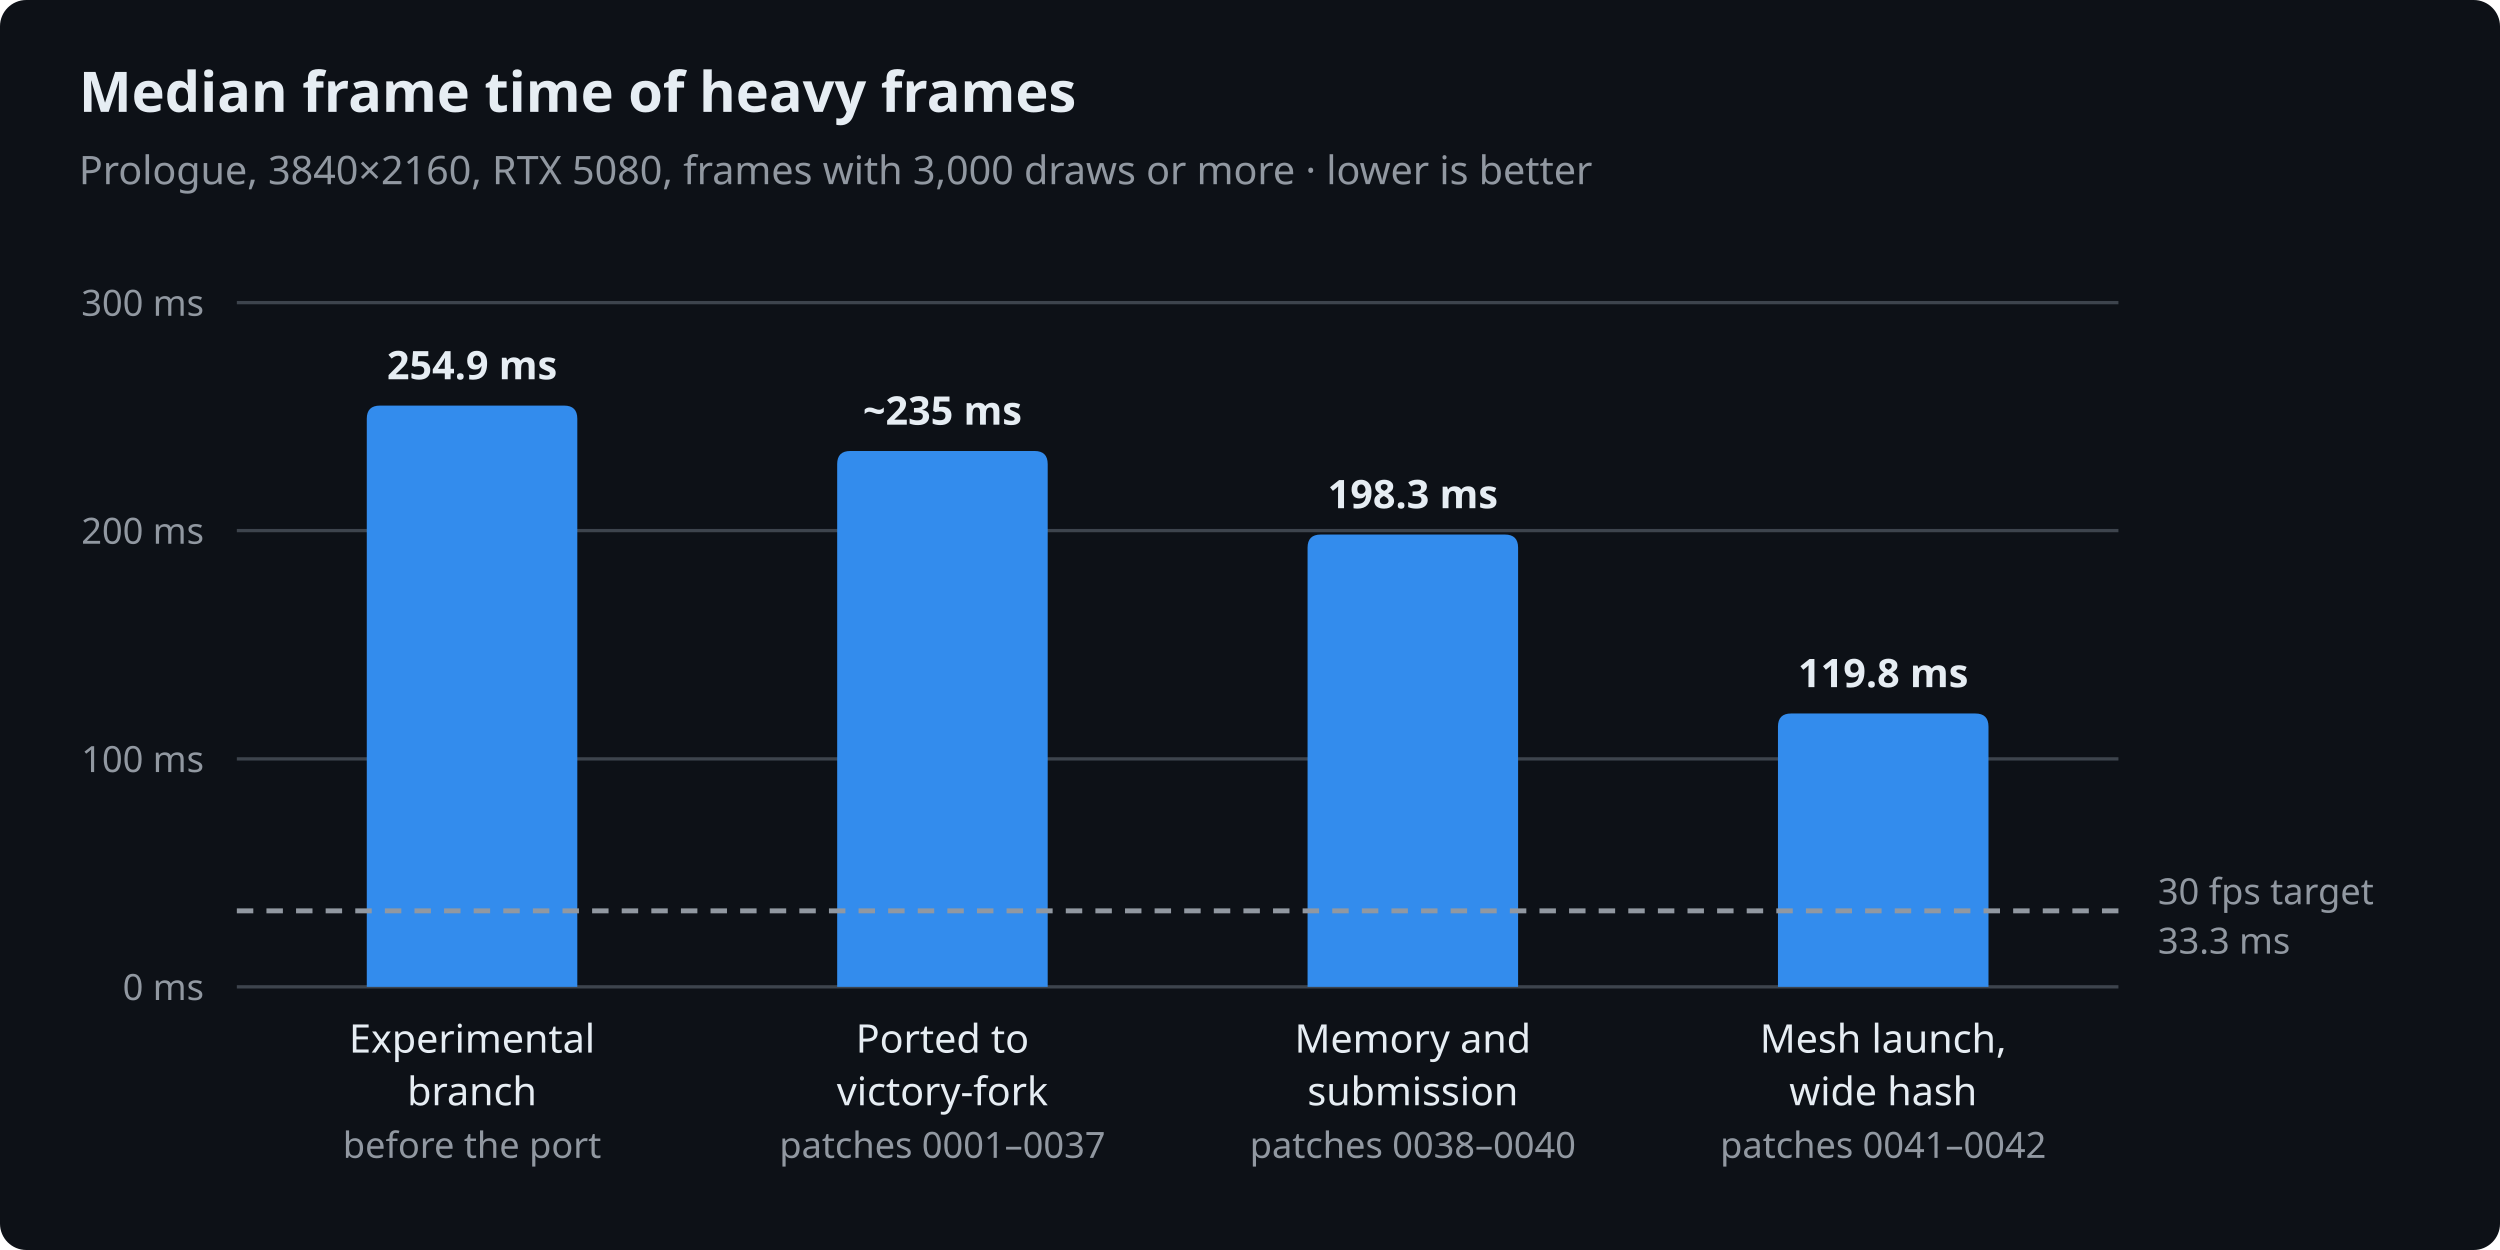
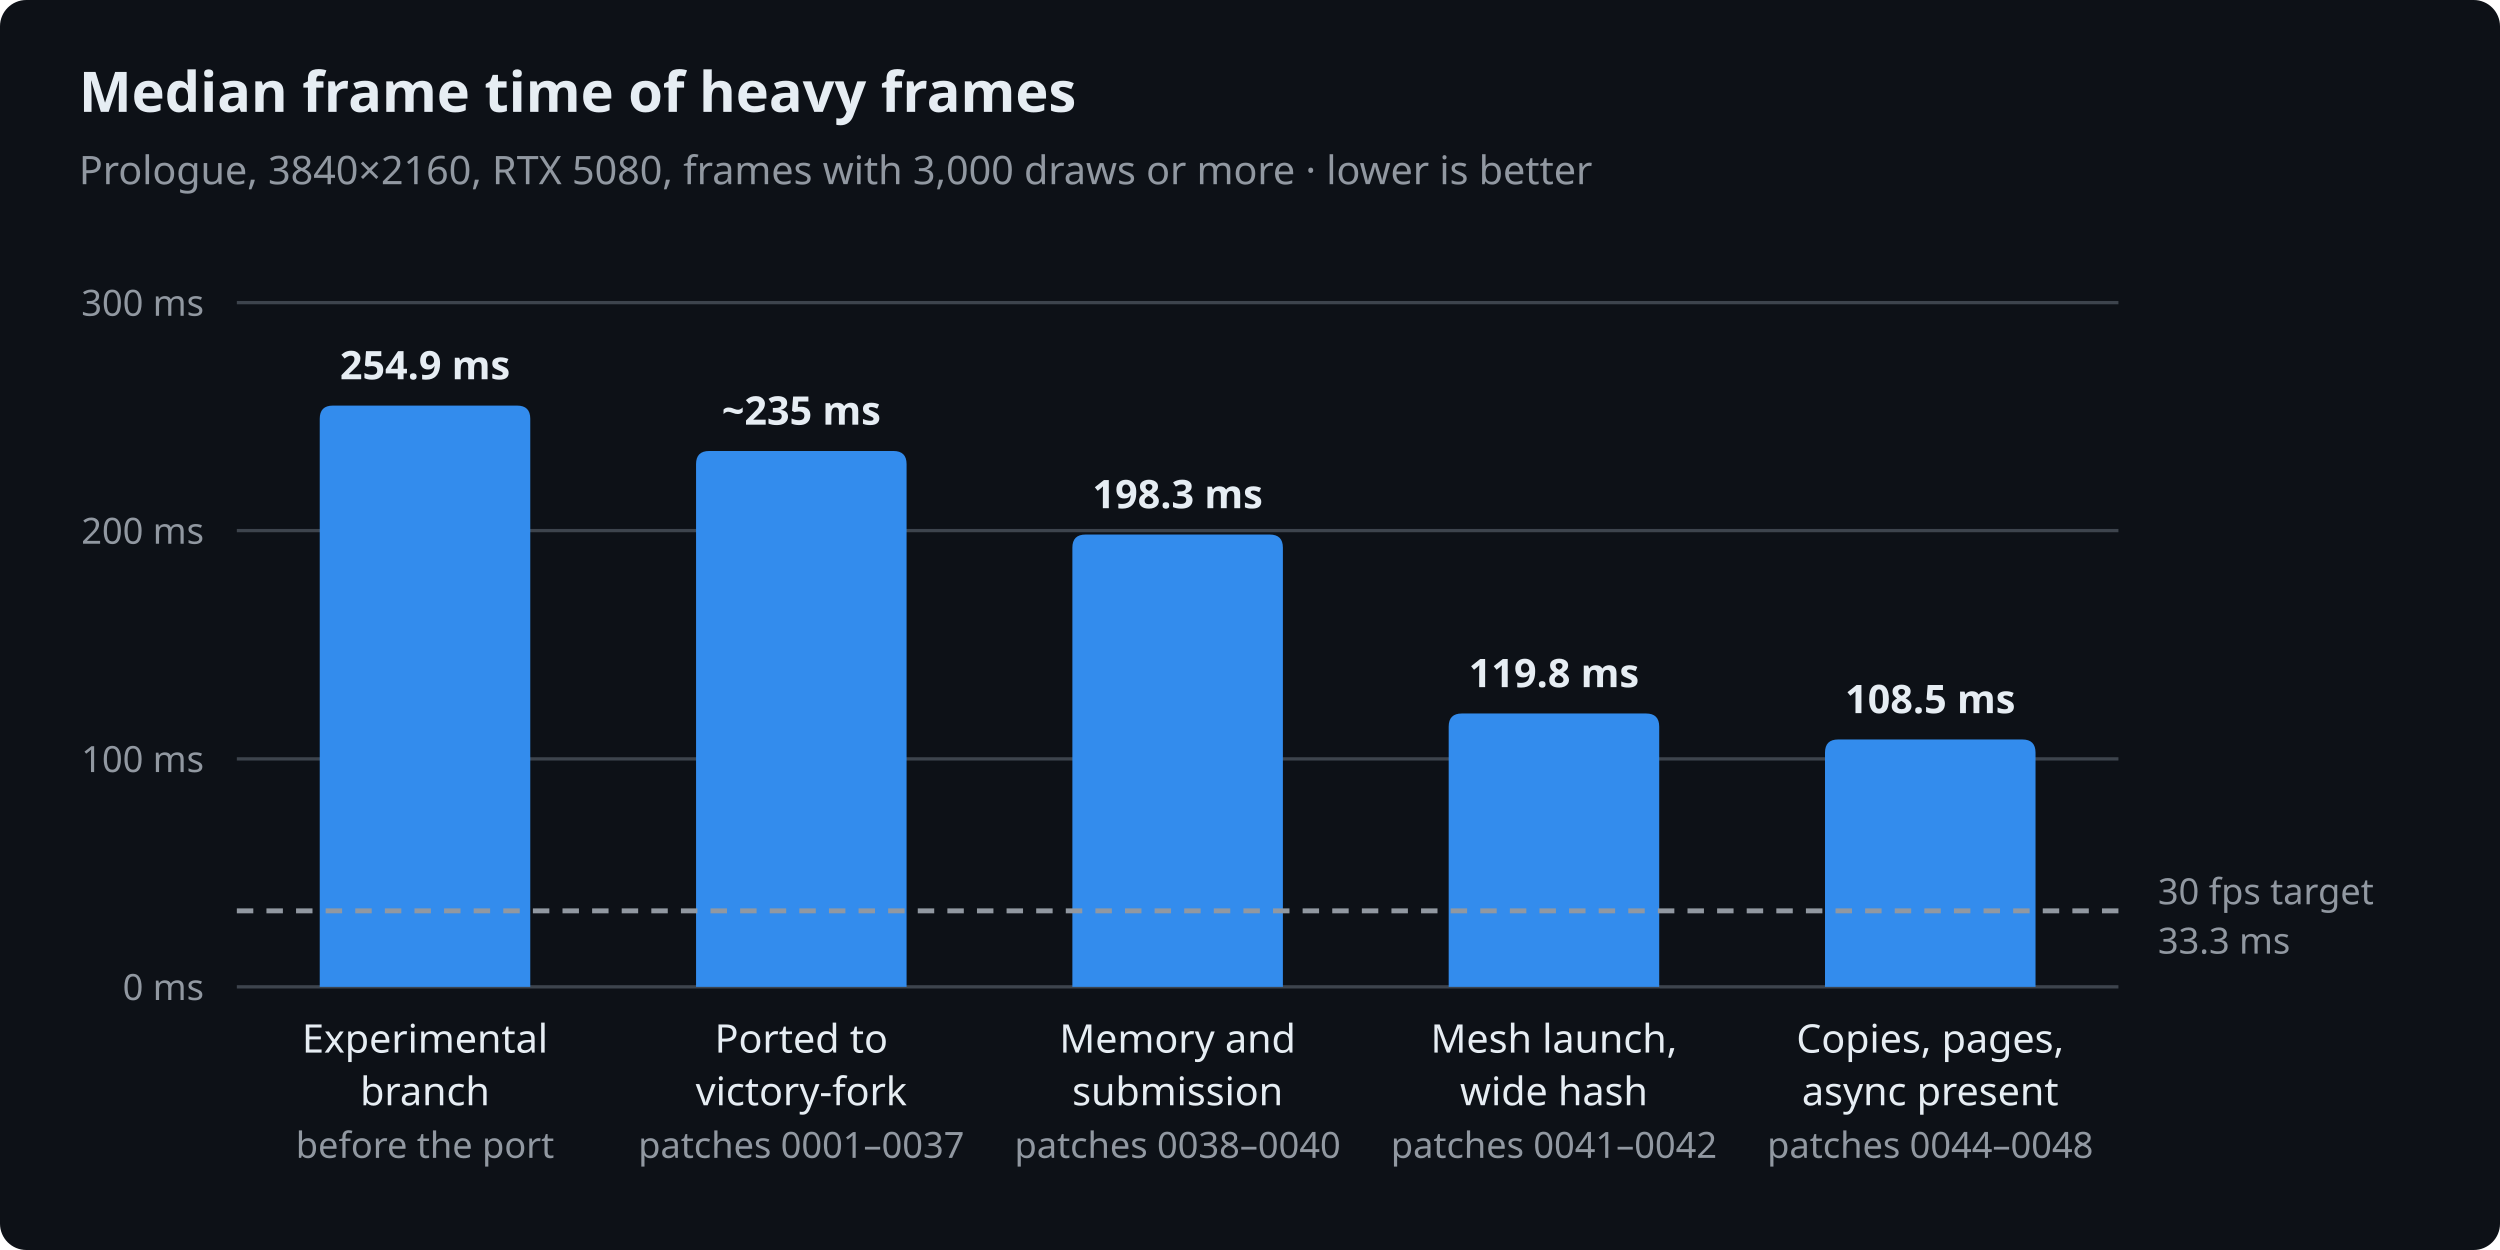
<svg xmlns="http://www.w3.org/2000/svg" width="760" height="380" viewBox="0 0 760 380" role="img" aria-label="Median frame time of heavy frames by milestone" font-family="-apple-system,BlinkMacSystemFont,'Segoe UI','Noto Sans',Helvetica,Arial,sans-serif">
  <rect width="760" height="380" rx="8" fill="#0d1117" />
  <text x="24.0" y="34.0" fill="#e6edf3" font-size="17" font-weight="600" text-anchor="start">Median frame time of heavy frames</text>
  <text x="24.0" y="56.0" fill="#9198a1" font-size="12" font-weight="400" text-anchor="start">Prologue, 3840×2160, RTX 5080, frames with 3,000 draws or more · lower is better</text>
  <line x1="72" x2="644" y1="300.0" y2="300.0" stroke="#3d444d" stroke-width="1" />
  <text x="62.0" y="304.0" fill="#9198a1" font-size="11" font-weight="400" text-anchor="end">0 ms</text>
  <line x1="72" x2="644" y1="230.7" y2="230.7" stroke="#3d444d" stroke-width="1" />
  <text x="62.0" y="234.7" fill="#9198a1" font-size="11" font-weight="400" text-anchor="end">100 ms</text>
  <line x1="72" x2="644" y1="161.3" y2="161.3" stroke="#3d444d" stroke-width="1" />
  <text x="62.0" y="165.3" fill="#9198a1" font-size="11" font-weight="400" text-anchor="end">200 ms</text>
  <line x1="72" x2="644" y1="92.0" y2="92.0" stroke="#3d444d" stroke-width="1" />
  <text x="62.0" y="96.0" fill="#9198a1" font-size="11" font-weight="400" text-anchor="end">300 ms</text>
-   <path d="M111.5,300.0V127.3Q111.5,123.3 115.5,123.3H171.5Q175.5,123.3 175.5,127.3V300.0Z" fill="#338ced" />
-   <text x="143.5" y="115.3" fill="#e6edf3" font-size="12" font-weight="600" text-anchor="middle">254.9 ms</text>
-   <text x="143.5" y="320.0" fill="#e6edf3" font-size="12" font-weight="400" text-anchor="middle">Experimental</text>
-   <text x="143.5" y="336.0" fill="#e6edf3" font-size="12" font-weight="400" text-anchor="middle">branch</text>
-   <text x="143.5" y="352.0" fill="#9198a1" font-size="11" font-weight="400" text-anchor="middle">before the port</text>
-   <path d="M254.5,300.0V141.1Q254.5,137.1 258.5,137.1H314.5Q318.5,137.1 318.5,141.1V300.0Z" fill="#338ced" />
-   <text x="286.5" y="129.1" fill="#e6edf3" font-size="12" font-weight="600" text-anchor="middle">~235 ms</text>
-   <text x="286.5" y="320.0" fill="#e6edf3" font-size="12" font-weight="400" text-anchor="middle">Ported to</text>
-   <text x="286.5" y="336.0" fill="#e6edf3" font-size="12" font-weight="400" text-anchor="middle">victory-fork</text>
-   <text x="286.5" y="352.0" fill="#9198a1" font-size="11" font-weight="400" text-anchor="middle">patches 0001–0037</text>
-   <path d="M397.5,300.0V166.5Q397.5,162.5 401.5,162.5H457.5Q461.5,162.5 461.5,166.5V300.0Z" fill="#338ced" />
-   <text x="429.5" y="154.5" fill="#e6edf3" font-size="12" font-weight="600" text-anchor="middle">198.3 ms</text>
-   <text x="429.5" y="320.0" fill="#e6edf3" font-size="12" font-weight="400" text-anchor="middle">Memory and</text>
-   <text x="429.5" y="336.0" fill="#e6edf3" font-size="12" font-weight="400" text-anchor="middle">submission</text>
-   <text x="429.5" y="352.0" fill="#9198a1" font-size="11" font-weight="400" text-anchor="middle">patches 0038–0040</text>
-   <path d="M540.5,300.0V220.9Q540.5,216.9 544.5,216.9H600.5Q604.5,216.9 604.5,220.9V300.0Z" fill="#338ced" />
-   <text x="572.5" y="208.9" fill="#e6edf3" font-size="12" font-weight="600" text-anchor="middle">119.8 ms</text>
-   <text x="572.5" y="320.0" fill="#e6edf3" font-size="12" font-weight="400" text-anchor="middle">Mesh launch,</text>
-   <text x="572.5" y="336.0" fill="#e6edf3" font-size="12" font-weight="400" text-anchor="middle">wide hash</text>
-   <text x="572.5" y="352.0" fill="#9198a1" font-size="11" font-weight="400" text-anchor="middle">patches 0041–0042</text>
+   <path d="M97.2,300.0V127.3Q97.2,123.3 101.2,123.3H157.2Q161.2,123.3 161.2,127.3V300.0Z" fill="#338ced" />
+   <text x="129.2" y="115.3" fill="#e6edf3" font-size="12" font-weight="600" text-anchor="middle">254.9 ms</text>
+   <text x="129.2" y="320.0" fill="#e6edf3" font-size="12" font-weight="400" text-anchor="middle">Experimental</text>
+   <text x="129.2" y="336.0" fill="#e6edf3" font-size="12" font-weight="400" text-anchor="middle">branch</text>
+   <text x="129.2" y="352.0" fill="#9198a1" font-size="11" font-weight="400" text-anchor="middle">before the port</text>
+   <path d="M211.6,300.0V141.1Q211.6,137.1 215.6,137.1H271.6Q275.6,137.1 275.6,141.1V300.0Z" fill="#338ced" />
+   <text x="243.6" y="129.1" fill="#e6edf3" font-size="12" font-weight="600" text-anchor="middle">~235 ms</text>
+   <text x="243.6" y="320.0" fill="#e6edf3" font-size="12" font-weight="400" text-anchor="middle">Ported to</text>
+   <text x="243.6" y="336.0" fill="#e6edf3" font-size="12" font-weight="400" text-anchor="middle">victory-fork</text>
+   <text x="243.6" y="352.0" fill="#9198a1" font-size="11" font-weight="400" text-anchor="middle">patches 0001–0037</text>
+   <path d="M326.0,300.0V166.5Q326.0,162.5 330.0,162.5H386.0Q390.0,162.5 390.0,166.5V300.0Z" fill="#338ced" />
+   <text x="358.0" y="154.5" fill="#e6edf3" font-size="12" font-weight="600" text-anchor="middle">198.3 ms</text>
+   <text x="358.0" y="320.0" fill="#e6edf3" font-size="12" font-weight="400" text-anchor="middle">Memory and</text>
+   <text x="358.0" y="336.0" fill="#e6edf3" font-size="12" font-weight="400" text-anchor="middle">submission</text>
+   <text x="358.0" y="352.0" fill="#9198a1" font-size="11" font-weight="400" text-anchor="middle">patches 0038–0040</text>
+   <path d="M440.4,300.0V220.9Q440.4,216.9 444.4,216.9H500.4Q504.4,216.9 504.4,220.9V300.0Z" fill="#338ced" />
+   <text x="472.4" y="208.9" fill="#e6edf3" font-size="12" font-weight="600" text-anchor="middle">119.8 ms</text>
+   <text x="472.4" y="320.0" fill="#e6edf3" font-size="12" font-weight="400" text-anchor="middle">Mesh launch,</text>
+   <text x="472.4" y="336.0" fill="#e6edf3" font-size="12" font-weight="400" text-anchor="middle">wide hash</text>
+   <text x="472.4" y="352.0" fill="#9198a1" font-size="11" font-weight="400" text-anchor="middle">patches 0041–0042</text>
+   <path d="M554.8,300.0V228.8Q554.8,224.8 558.8,224.8H614.8Q618.8,224.8 618.8,228.8V300.0Z" fill="#338ced" />
+   <text x="586.8" y="216.8" fill="#e6edf3" font-size="12" font-weight="600" text-anchor="middle">108.5 ms</text>
+   <text x="586.8" y="320.0" fill="#e6edf3" font-size="12" font-weight="400" text-anchor="middle">Copies, pages,</text>
+   <text x="586.8" y="336.0" fill="#e6edf3" font-size="12" font-weight="400" text-anchor="middle">async present</text>
+   <text x="586.8" y="352.0" fill="#9198a1" font-size="11" font-weight="400" text-anchor="middle">patches 0044–0048</text>
  <line x1="72" x2="644" y1="276.9" y2="276.9" stroke="#9198a1" stroke-width="1.5" stroke-dasharray="5 4" />
  <text x="656.0" y="274.9" fill="#9198a1" font-size="11" font-weight="400" text-anchor="start">30 fps target</text>
  <text x="656.0" y="289.9" fill="#9198a1" font-size="11" font-weight="400" text-anchor="start">33.3 ms</text>
</svg>
